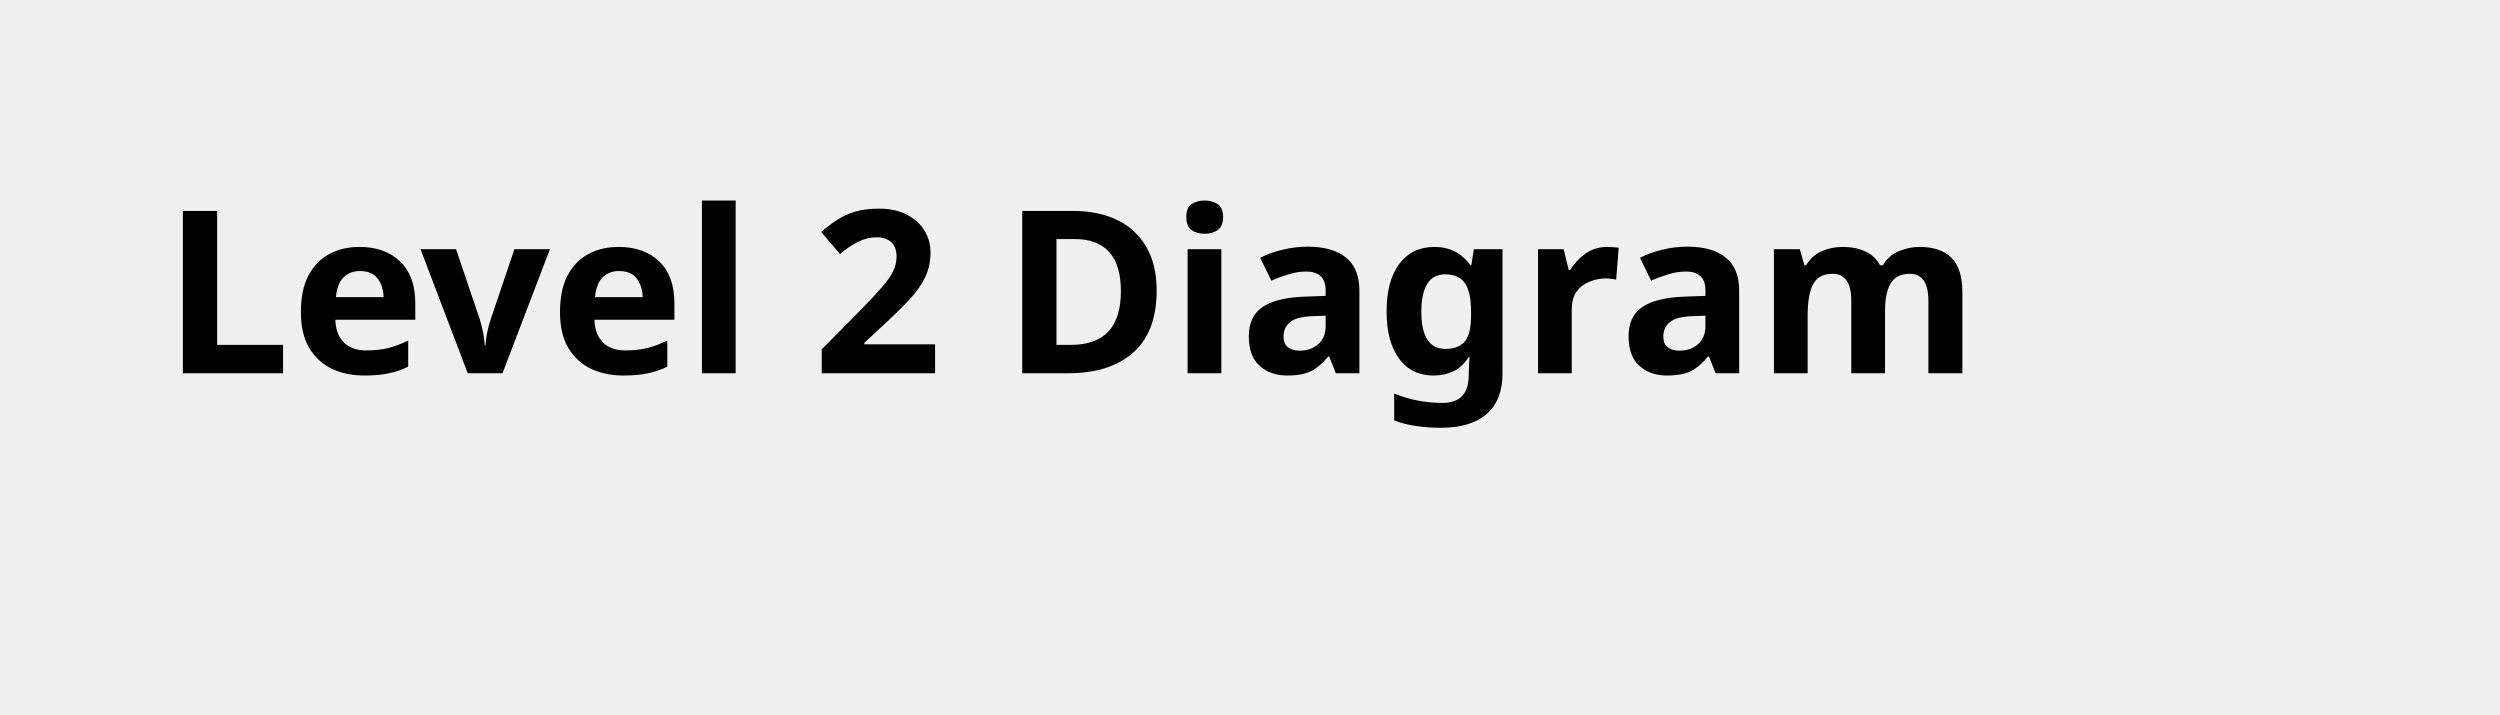
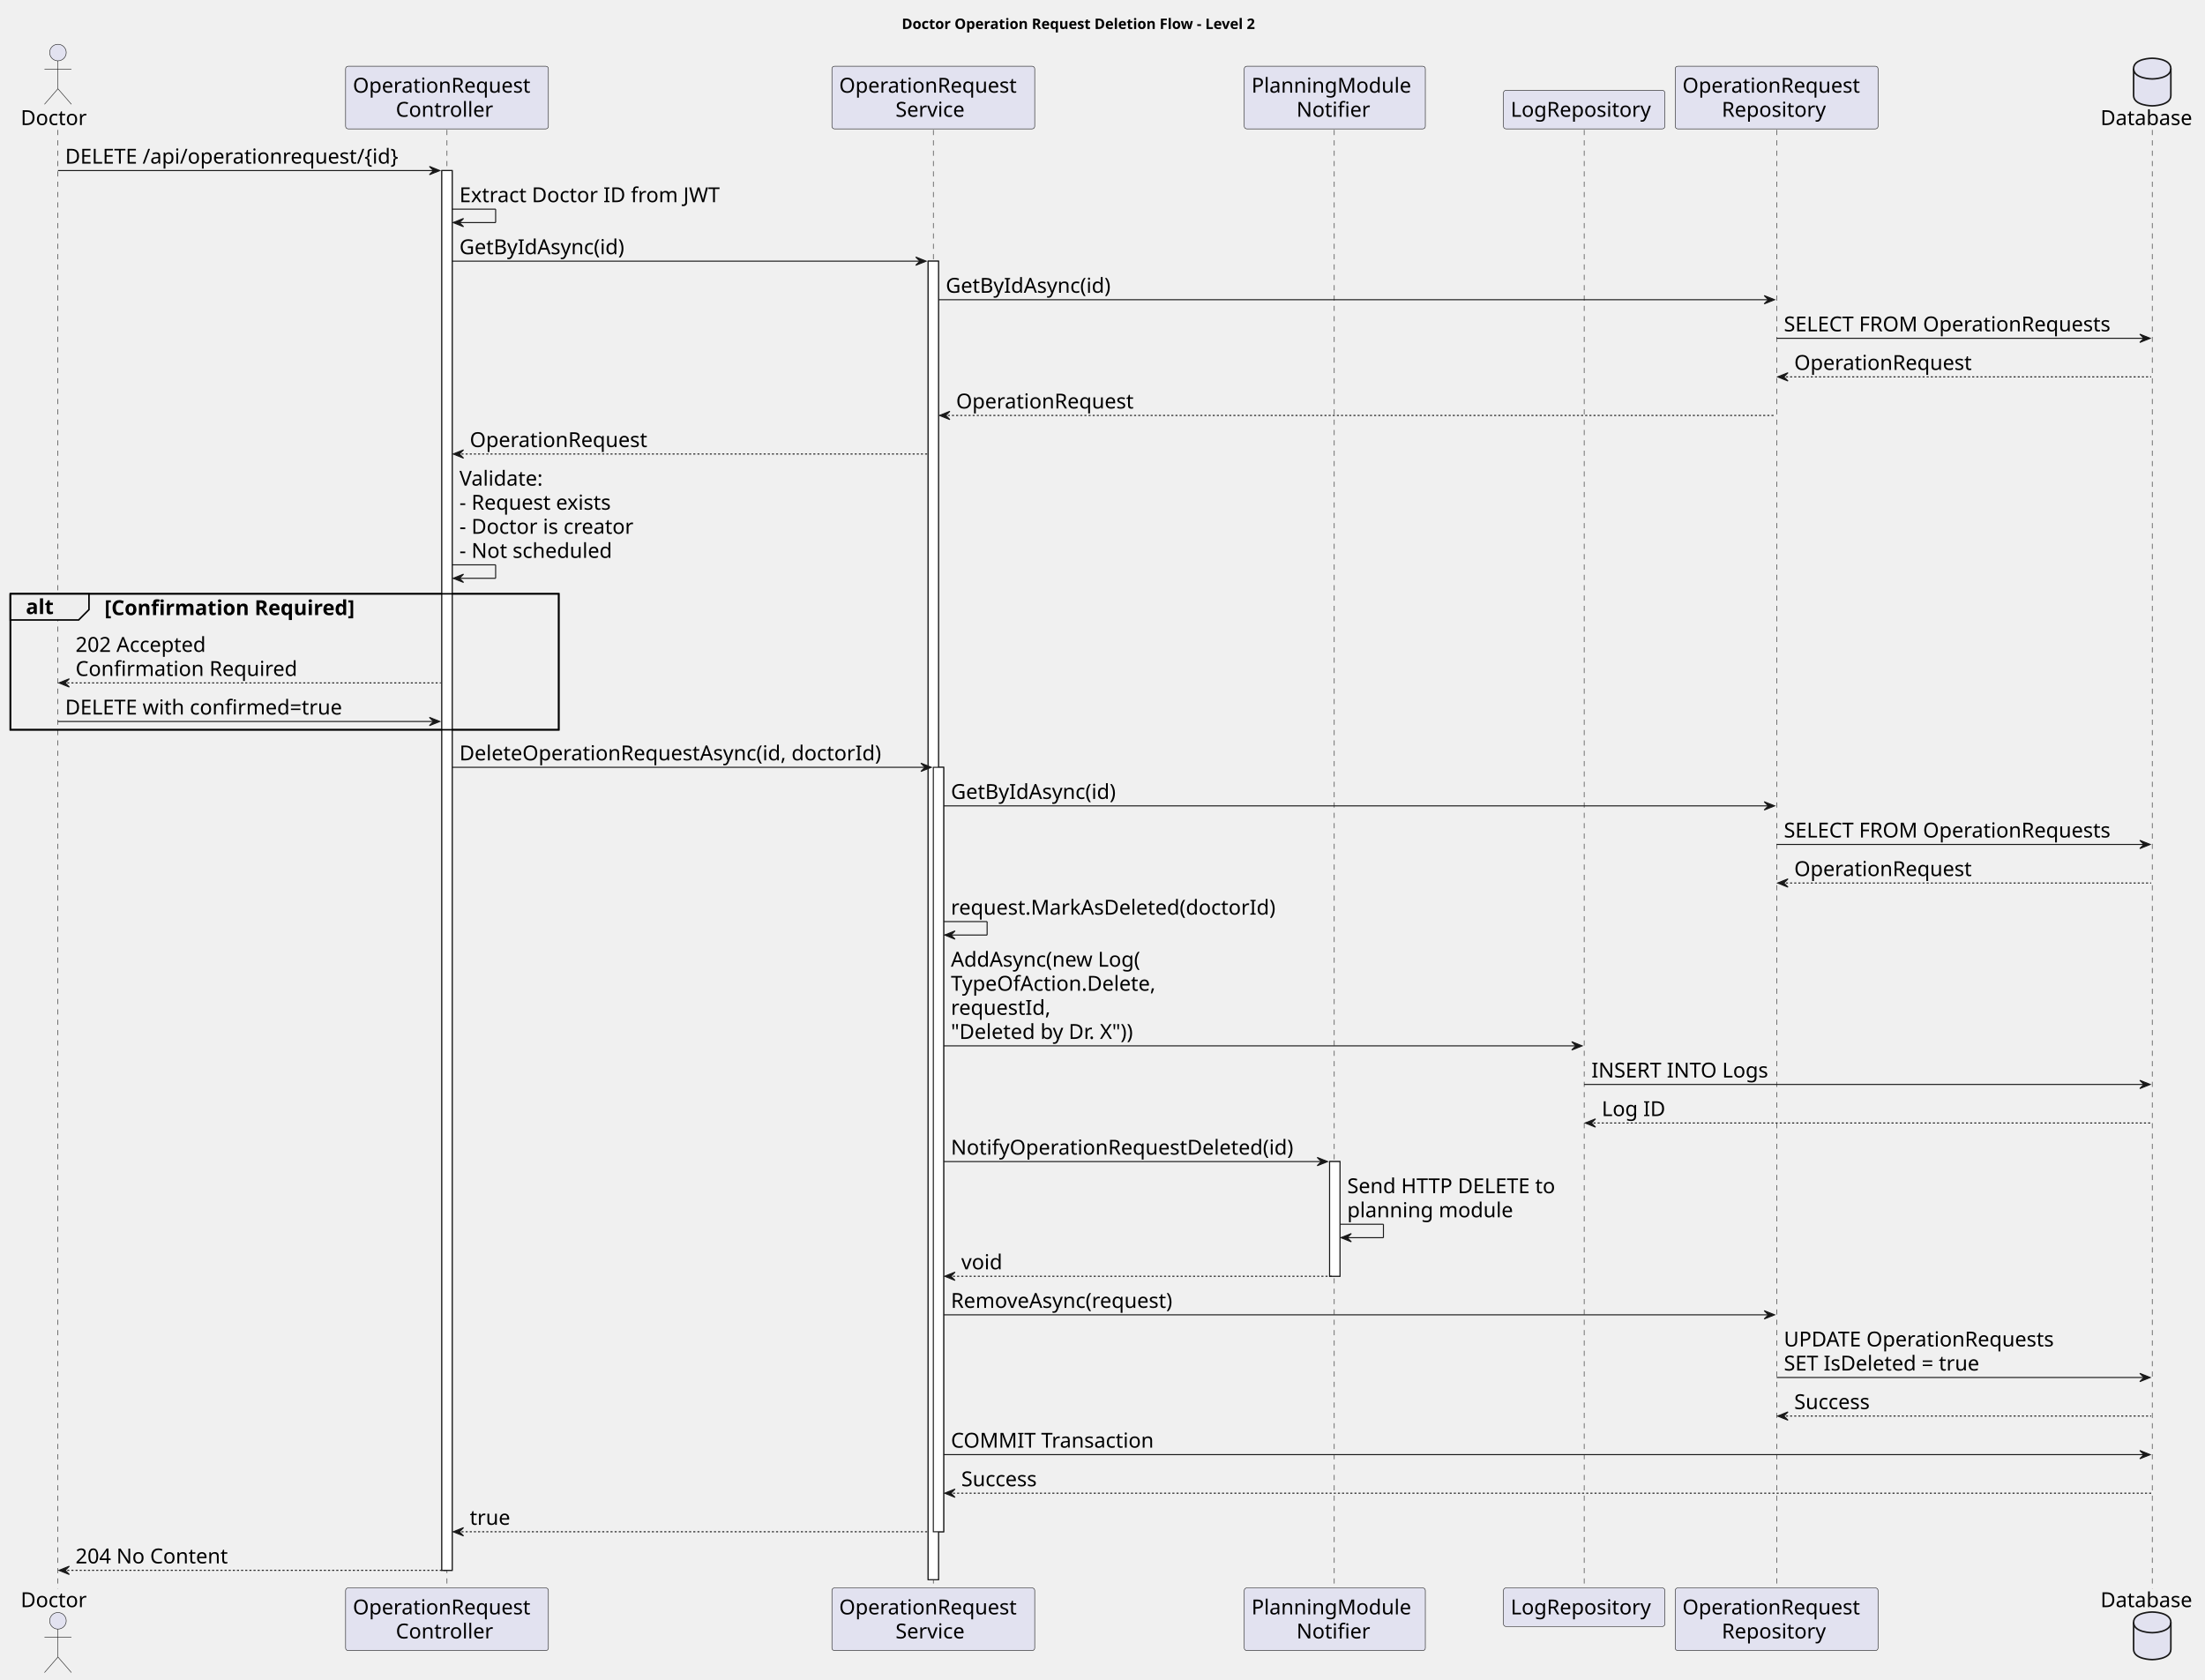
- <svg xmlns="http://www.w3.org/2000/svg" contentStyleType="text/css" height="44px" preserveAspectRatio="none" style="width:154px;height:44px;background:#FFFFFF;" version="1.1" viewBox="0 0 154 44" width="154px" zoomAndPan="magnify">
+ <svg xmlns="http://www.w3.org/2000/svg" contentStyleType="text/css" height="1623px" preserveAspectRatio="none" style="width:2131px;height:1623px;background:#FFFFFF;" version="1.1" viewBox="0 0 2131 1623" width="2131px" zoomAndPan="magnify">
  <defs />
  <g>
-     <text fill="#000000" font-family="sans-serif" font-size="14" font-weight="bold" lengthAdjust="spacing" textLength="126" x="10" y="22.995">Level 2 Diagram</text>
+     <text fill="#000000" font-family="sans-serif" font-size="14" font-weight="bold" lengthAdjust="spacing" textLength="391" x="871.5" y="27.995">Doctor Operation Request Deletion Flow - Level 2</text>
+     <rect fill="#FFFFFF" height="1352.969" style="stroke:#181818;stroke-width:1.0;" width="10" x="427" y="164.859" />
+     <rect fill="#FFFFFF" height="1274.406" style="stroke:#181818;stroke-width:1.0;" width="10" x="897" y="252.422" />
+     <rect fill="#FFFFFF" height="738.906" style="stroke:#181818;stroke-width:1.0;" width="10" x="902" y="741.641" />
+     <rect fill="#FFFFFF" height="110.844" style="stroke:#181818;stroke-width:1.0;" width="10" x="1285" y="1122.734" />
+     <rect fill="none" height="131.406" style="stroke:#000000;stroke-width:1.5;" width="530" x="10" y="573.953" />
+     <line style="stroke:#181818;stroke-width:0.5;stroke-dasharray:5.0,5.0;" x1="56" x2="56" y1="125.578" y2="1535.828" />
+     <line style="stroke:#181818;stroke-width:0.5;stroke-dasharray:5.0,5.0;" x1="432" x2="432" y1="125.578" y2="1535.828" />
+     <line style="stroke:#181818;stroke-width:0.5;stroke-dasharray:5.0,5.0;" x1="902" x2="902" y1="125.578" y2="1535.828" />
+     <line style="stroke:#181818;stroke-width:0.5;stroke-dasharray:5.0,5.0;" x1="1289.5" x2="1289.5" y1="125.578" y2="1535.828" />
+     <line style="stroke:#181818;stroke-width:0.5;stroke-dasharray:5.0,5.0;" x1="1531" x2="1531" y1="125.578" y2="1535.828" />
+     <line style="stroke:#181818;stroke-width:0.5;stroke-dasharray:5.0,5.0;" x1="1717" x2="1717" y1="125.578" y2="1535.828" />
+     <line style="stroke:#181818;stroke-width:0.5;stroke-dasharray:5.0,5.0;" x1="2080" x2="2080" y1="125.578" y2="1535.828" />
+     <text fill="#000000" font-family="sans-serif" font-size="20" lengthAdjust="spacing" textLength="66" x="20" y="120.861">Doctor</text>
+     <ellipse cx="56" cy="50.797" fill="#E2E2F0" rx="8" ry="8" style="stroke:#181818;stroke-width:0.5;" />
+     <path d="M56,58.797 L56,85.797 M43,66.797 L69,66.797 M56,85.797 L43,100.797 M56,85.797 L69,100.797 " fill="none" style="stroke:#181818;stroke-width:0.5;" />
+     <text fill="#000000" font-family="sans-serif" font-size="20" lengthAdjust="spacing" textLength="66" x="20" y="1553.393">Doctor</text>
+     <ellipse cx="56" cy="1566.609" fill="#E2E2F0" rx="8" ry="8" style="stroke:#181818;stroke-width:0.5;" />
+     <path d="M56,1574.609 L56,1601.609 M43,1582.609 L69,1582.609 M56,1601.609 L43,1616.609 M56,1601.609 L69,1616.609 " fill="none" style="stroke:#181818;stroke-width:0.5;" />
+     <rect fill="#E2E2F0" height="60.562" rx="2.5" ry="2.5" style="stroke:#181818;stroke-width:0.5;" width="196" x="334" y="64.016" />
+     <text fill="#000000" font-family="sans-serif" font-size="20" lengthAdjust="spacing" textLength="182" x="341" y="89.58">OperationRequest</text>
+     <text fill="#000000" font-family="sans-serif" font-size="20" lengthAdjust="spacing" textLength="99" x="382.5" y="112.861">Controller</text>
+     <rect fill="#E2E2F0" height="60.562" rx="2.5" ry="2.5" style="stroke:#181818;stroke-width:0.5;" width="196" x="334" y="1534.828" />
+     <text fill="#000000" font-family="sans-serif" font-size="20" lengthAdjust="spacing" textLength="182" x="341" y="1560.393">OperationRequest</text>
+     <text fill="#000000" font-family="sans-serif" font-size="20" lengthAdjust="spacing" textLength="99" x="382.5" y="1583.674">Controller</text>
+     <rect fill="#E2E2F0" height="60.562" rx="2.5" ry="2.5" style="stroke:#181818;stroke-width:0.5;" width="196" x="804" y="64.016" />
+     <text fill="#000000" font-family="sans-serif" font-size="20" lengthAdjust="spacing" textLength="182" x="811" y="89.58">OperationRequest</text>
+     <text fill="#000000" font-family="sans-serif" font-size="20" lengthAdjust="spacing" textLength="73" x="865.5" y="112.861">Service</text>
+     <rect fill="#E2E2F0" height="60.562" rx="2.5" ry="2.5" style="stroke:#181818;stroke-width:0.5;" width="196" x="804" y="1534.828" />
+     <text fill="#000000" font-family="sans-serif" font-size="20" lengthAdjust="spacing" textLength="182" x="811" y="1560.393">OperationRequest</text>
+     <text fill="#000000" font-family="sans-serif" font-size="20" lengthAdjust="spacing" textLength="73" x="865.5" y="1583.674">Service</text>
+     <rect fill="#E2E2F0" height="60.562" rx="2.5" ry="2.5" style="stroke:#181818;stroke-width:0.5;" width="175" x="1202.5" y="64.016" />
+     <text fill="#000000" font-family="sans-serif" font-size="20" lengthAdjust="spacing" textLength="161" x="1209.5" y="89.58">PlanningModule</text>
+     <text fill="#000000" font-family="sans-serif" font-size="20" lengthAdjust="spacing" textLength="74" x="1253" y="112.861">Notifier</text>
+     <rect fill="#E2E2F0" height="60.562" rx="2.5" ry="2.5" style="stroke:#181818;stroke-width:0.5;" width="175" x="1202.5" y="1534.828" />
+     <text fill="#000000" font-family="sans-serif" font-size="20" lengthAdjust="spacing" textLength="161" x="1209.5" y="1560.393">PlanningModule</text>
+     <text fill="#000000" font-family="sans-serif" font-size="20" lengthAdjust="spacing" textLength="74" x="1253" y="1583.674">Notifier</text>
+     <rect fill="#E2E2F0" height="37.281" rx="2.5" ry="2.5" style="stroke:#181818;stroke-width:0.5;" width="156" x="1453" y="87.297" />
+     <text fill="#000000" font-family="sans-serif" font-size="20" lengthAdjust="spacing" textLength="142" x="1460" y="112.861">LogRepository</text>
+     <rect fill="#E2E2F0" height="37.281" rx="2.5" ry="2.5" style="stroke:#181818;stroke-width:0.5;" width="156" x="1453" y="1534.828" />
+     <text fill="#000000" font-family="sans-serif" font-size="20" lengthAdjust="spacing" textLength="142" x="1460" y="1560.393">LogRepository</text>
+     <rect fill="#E2E2F0" height="60.562" rx="2.5" ry="2.5" style="stroke:#181818;stroke-width:0.5;" width="196" x="1619" y="64.016" />
+     <text fill="#000000" font-family="sans-serif" font-size="20" lengthAdjust="spacing" textLength="182" x="1626" y="89.58">OperationRequest</text>
+     <text fill="#000000" font-family="sans-serif" font-size="20" lengthAdjust="spacing" textLength="106" x="1664" y="112.861">Repository</text>
+     <rect fill="#E2E2F0" height="60.562" rx="2.5" ry="2.5" style="stroke:#181818;stroke-width:0.5;" width="196" x="1619" y="1534.828" />
+     <text fill="#000000" font-family="sans-serif" font-size="20" lengthAdjust="spacing" textLength="182" x="1626" y="1560.393">OperationRequest</text>
+     <text fill="#000000" font-family="sans-serif" font-size="20" lengthAdjust="spacing" textLength="106" x="1664" y="1583.674">Repository</text>
+     <text fill="#000000" font-family="sans-serif" font-size="20" lengthAdjust="spacing" textLength="94" x="2030" y="120.861">Database</text>
+     <path d="M2062,66.297 C2062,56.297 2080,56.297 2080,56.297 C2080,56.297 2098,56.297 2098,66.297 L2098,92.297 C2098,102.297 2080,102.297 2080,102.297 C2080,102.297 2062,102.297 2062,92.297 L2062,66.297 " fill="#E2E2F0" style="stroke:#181818;stroke-width:1.5;" />
+     <path d="M2062,66.297 C2062,76.297 2080,76.297 2080,76.297 C2080,76.297 2098,76.297 2098,66.297 " fill="none" style="stroke:#181818;stroke-width:1.5;" />
+     <text fill="#000000" font-family="sans-serif" font-size="20" lengthAdjust="spacing" textLength="94" x="2030" y="1553.393">Database</text>
+     <path d="M2062,1568.109 C2062,1558.109 2080,1558.109 2080,1558.109 C2080,1558.109 2098,1558.109 2098,1568.109 L2098,1594.109 C2098,1604.109 2080,1604.109 2080,1604.109 C2080,1604.109 2062,1604.109 2062,1594.109 L2062,1568.109 " fill="#E2E2F0" style="stroke:#181818;stroke-width:1.5;" />
+     <path d="M2062,1568.109 C2062,1578.109 2080,1578.109 2080,1578.109 C2080,1578.109 2098,1578.109 2098,1568.109 " fill="none" style="stroke:#181818;stroke-width:1.5;" />
+     <rect fill="#FFFFFF" height="1352.969" style="stroke:#181818;stroke-width:1.0;" width="10" x="427" y="164.859" />
+     <rect fill="#FFFFFF" height="1274.406" style="stroke:#181818;stroke-width:1.0;" width="10" x="897" y="252.422" />
+     <rect fill="#FFFFFF" height="738.906" style="stroke:#181818;stroke-width:1.0;" width="10" x="902" y="741.641" />
+     <rect fill="#FFFFFF" height="110.844" style="stroke:#181818;stroke-width:1.0;" width="10" x="1285" y="1122.734" />
+     <polygon fill="#181818" points="415,160.859,425,164.859,415,168.859,419,164.859" style="stroke:#181818;stroke-width:1.0;" />
+     <line style="stroke:#181818;stroke-width:1.0;" x1="56" x2="421" y1="164.859" y2="164.859" />
+     <text fill="#000000" font-family="sans-serif" font-size="20" lengthAdjust="spacing" textLength="352" x="63" y="158.143">DELETE /api/operationrequest/{id}</text>
+     <line style="stroke:#181818;stroke-width:1.0;" x1="437" x2="479" y1="202.141" y2="202.141" />
+     <line style="stroke:#181818;stroke-width:1.0;" x1="479" x2="479" y1="202.141" y2="215.141" />
+     <line style="stroke:#181818;stroke-width:1.0;" x1="438" x2="479" y1="215.141" y2="215.141" />
+     <polygon fill="#181818" points="448,211.141,438,215.141,448,219.141,444,215.141" style="stroke:#181818;stroke-width:1.0;" />
+     <text fill="#000000" font-family="sans-serif" font-size="20" lengthAdjust="spacing" textLength="267" x="444" y="195.424">Extract Doctor ID from JWT</text>
+     <polygon fill="#181818" points="885,248.422,895,252.422,885,256.422,889,252.422" style="stroke:#181818;stroke-width:1.0;" />
+     <line style="stroke:#181818;stroke-width:1.0;" x1="437" x2="891" y1="252.422" y2="252.422" />
+     <text fill="#000000" font-family="sans-serif" font-size="20" lengthAdjust="spacing" textLength="174" x="444" y="245.705">GetByIdAsync(id)</text>
+     <polygon fill="#181818" points="1705,285.703,1715,289.703,1705,293.703,1709,289.703" style="stroke:#181818;stroke-width:1.0;" />
+     <line style="stroke:#181818;stroke-width:1.0;" x1="907" x2="1711" y1="289.703" y2="289.703" />
+     <text fill="#000000" font-family="sans-serif" font-size="20" lengthAdjust="spacing" textLength="174" x="914" y="282.986">GetByIdAsync(id)</text>
+     <polygon fill="#181818" points="2068,322.984,2078,326.984,2068,330.984,2072,326.984" style="stroke:#181818;stroke-width:1.0;" />
+     <line style="stroke:#181818;stroke-width:1.0;" x1="1717" x2="2074" y1="326.984" y2="326.984" />
+     <text fill="#000000" font-family="sans-serif" font-size="20" lengthAdjust="spacing" textLength="339" x="1724" y="320.268">SELECT FROM OperationRequests</text>
+     <polygon fill="#181818" points="1728,360.266,1718,364.266,1728,368.266,1724,364.266" style="stroke:#181818;stroke-width:1.0;" />
+     <line style="stroke:#181818;stroke-width:1.0;stroke-dasharray:2.0,2.0;" x1="1722" x2="2079" y1="364.266" y2="364.266" />
+     <text fill="#000000" font-family="sans-serif" font-size="20" lengthAdjust="spacing" textLength="182" x="1734" y="357.549">OperationRequest</text>
+     <polygon fill="#181818" points="918,397.547,908,401.547,918,405.547,914,401.547" style="stroke:#181818;stroke-width:1.0;" />
+     <line style="stroke:#181818;stroke-width:1.0;stroke-dasharray:2.0,2.0;" x1="912" x2="1716" y1="401.547" y2="401.547" />
+     <text fill="#000000" font-family="sans-serif" font-size="20" lengthAdjust="spacing" textLength="182" x="924" y="394.83">OperationRequest</text>
+     <polygon fill="#181818" points="448,434.828,438,438.828,448,442.828,444,438.828" style="stroke:#181818;stroke-width:1.0;" />
+     <line style="stroke:#181818;stroke-width:1.0;stroke-dasharray:2.0,2.0;" x1="442" x2="896" y1="438.828" y2="438.828" />
+     <text fill="#000000" font-family="sans-serif" font-size="20" lengthAdjust="spacing" textLength="182" x="454" y="432.111">OperationRequest</text>
+     <line style="stroke:#181818;stroke-width:1.0;" x1="437" x2="479" y1="545.953" y2="545.953" />
+     <line style="stroke:#181818;stroke-width:1.0;" x1="479" x2="479" y1="545.953" y2="558.953" />
+     <line style="stroke:#181818;stroke-width:1.0;" x1="438" x2="479" y1="558.953" y2="558.953" />
+     <polygon fill="#181818" points="448,554.953,438,558.953,448,562.953,444,558.953" style="stroke:#181818;stroke-width:1.0;" />
+     <text fill="#000000" font-family="sans-serif" font-size="20" lengthAdjust="spacing" textLength="90" x="444" y="469.393">Validate:</text>
+     <text fill="#000000" font-family="sans-serif" font-size="20" lengthAdjust="spacing" textLength="158" x="444" y="492.674">- Request exists</text>
+     <text fill="#000000" font-family="sans-serif" font-size="20" lengthAdjust="spacing" textLength="178" x="444" y="515.955">- Doctor is creator</text>
+     <text fill="#000000" font-family="sans-serif" font-size="20" lengthAdjust="spacing" textLength="157" x="444" y="539.236">- Not scheduled</text>
+     <path d="M10,573.953 L86,573.953 L86,589.234 L76,599.234 L10,599.234 L10,573.953 " fill="#EEEEEE" style="stroke:#000000;stroke-width:1.5;" />
+     <rect fill="none" height="131.406" style="stroke:#000000;stroke-width:1.5;" width="530" x="10" y="573.953" />
+     <text fill="#000000" font-family="sans-serif" font-size="20" font-weight="bold" lengthAdjust="spacing" textLength="31" x="25" y="593.518">alt</text>
+     <text fill="#000000" font-family="sans-serif" font-size="20" font-weight="bold" lengthAdjust="spacing" textLength="276" x="101" y="594.518">[Confirmation Required]</text>
+     <polygon fill="#181818" points="67,656.078,57,660.078,67,664.078,63,660.078" style="stroke:#181818;stroke-width:1.0;" />
+     <line style="stroke:#181818;stroke-width:1.0;stroke-dasharray:2.0,2.0;" x1="61" x2="426" y1="660.078" y2="660.078" />
+     <text fill="#000000" font-family="sans-serif" font-size="20" lengthAdjust="spacing" textLength="139" x="73" y="630.08">202 Accepted</text>
+     <text fill="#000000" font-family="sans-serif" font-size="20" lengthAdjust="spacing" textLength="228" x="73" y="653.361">Confirmation Required</text>
+     <polygon fill="#181818" points="415,693.359,425,697.359,415,701.359,419,697.359" style="stroke:#181818;stroke-width:1.0;" />
+     <line style="stroke:#181818;stroke-width:1.0;" x1="56" x2="421" y1="697.359" y2="697.359" />
+     <text fill="#000000" font-family="sans-serif" font-size="20" lengthAdjust="spacing" textLength="293" x="63" y="690.643">DELETE with confirmed=true</text>
+     <polygon fill="#181818" points="890,737.641,900,741.641,890,745.641,894,741.641" style="stroke:#181818;stroke-width:1.0;" />
+     <line style="stroke:#181818;stroke-width:1.0;" x1="437" x2="896" y1="741.641" y2="741.641" />
+     <text fill="#000000" font-family="sans-serif" font-size="20" lengthAdjust="spacing" textLength="436" x="444" y="734.924">DeleteOperationRequestAsync(id, doctorId)</text>
+     <polygon fill="#181818" points="1705,774.922,1715,778.922,1705,782.922,1709,778.922" style="stroke:#181818;stroke-width:1.0;" />
+     <line style="stroke:#181818;stroke-width:1.0;" x1="912" x2="1711" y1="778.922" y2="778.922" />
+     <text fill="#000000" font-family="sans-serif" font-size="20" lengthAdjust="spacing" textLength="174" x="919" y="772.205">GetByIdAsync(id)</text>
+     <polygon fill="#181818" points="2068,812.203,2078,816.203,2068,820.203,2072,816.203" style="stroke:#181818;stroke-width:1.0;" />
+     <line style="stroke:#181818;stroke-width:1.0;" x1="1717" x2="2074" y1="816.203" y2="816.203" />
+     <text fill="#000000" font-family="sans-serif" font-size="20" lengthAdjust="spacing" textLength="339" x="1724" y="809.486">SELECT FROM OperationRequests</text>
+     <polygon fill="#181818" points="1728,849.484,1718,853.484,1728,857.484,1724,853.484" style="stroke:#181818;stroke-width:1.0;" />
+     <line style="stroke:#181818;stroke-width:1.0;stroke-dasharray:2.0,2.0;" x1="1722" x2="2079" y1="853.484" y2="853.484" />
+     <text fill="#000000" font-family="sans-serif" font-size="20" lengthAdjust="spacing" textLength="182" x="1734" y="846.768">OperationRequest</text>
+     <line style="stroke:#181818;stroke-width:1.0;" x1="912" x2="954" y1="890.766" y2="890.766" />
+     <line style="stroke:#181818;stroke-width:1.0;" x1="954" x2="954" y1="890.766" y2="903.766" />
+     <line style="stroke:#181818;stroke-width:1.0;" x1="913" x2="954" y1="903.766" y2="903.766" />
+     <polygon fill="#181818" points="923,899.766,913,903.766,923,907.766,919,903.766" style="stroke:#181818;stroke-width:1.0;" />
+     <text fill="#000000" font-family="sans-serif" font-size="20" lengthAdjust="spacing" textLength="332" x="919" y="884.049">request.MarkAsDeleted(doctorId)</text>
+     <polygon fill="#181818" points="1519,1006.891,1529,1010.891,1519,1014.891,1523,1010.891" style="stroke:#181818;stroke-width:1.0;" />
+     <line style="stroke:#181818;stroke-width:1.0;" x1="912" x2="1525" y1="1010.891" y2="1010.891" />
+     <text fill="#000000" font-family="sans-serif" font-size="20" lengthAdjust="spacing" textLength="199" x="919" y="934.33">AddAsync(new Log(</text>
+     <text fill="#000000" font-family="sans-serif" font-size="20" lengthAdjust="spacing" textLength="212" x="919" y="957.611">TypeOfAction.Delete,</text>
+     <text fill="#000000" font-family="sans-serif" font-size="20" lengthAdjust="spacing" textLength="101" x="919" y="980.893">requestId,</text>
+     <text fill="#000000" font-family="sans-serif" font-size="20" lengthAdjust="spacing" textLength="199" x="919" y="1004.174">"Deleted by Dr. X"))</text>
+     <polygon fill="#181818" points="2068,1044.172,2078,1048.172,2068,1052.172,2072,1048.172" style="stroke:#181818;stroke-width:1.0;" />
+     <line style="stroke:#181818;stroke-width:1.0;" x1="1531" x2="2074" y1="1048.172" y2="1048.172" />
+     <text fill="#000000" font-family="sans-serif" font-size="20" lengthAdjust="spacing" textLength="180" x="1538" y="1041.455">INSERT INTO Logs</text>
+     <polygon fill="#181818" points="1542,1081.453,1532,1085.453,1542,1089.453,1538,1085.453" style="stroke:#181818;stroke-width:1.0;" />
+     <line style="stroke:#181818;stroke-width:1.0;stroke-dasharray:2.0,2.0;" x1="1536" x2="2079" y1="1085.453" y2="1085.453" />
+     <text fill="#000000" font-family="sans-serif" font-size="20" lengthAdjust="spacing" textLength="63" x="1548" y="1078.736">Log ID</text>
+     <polygon fill="#181818" points="1273,1118.734,1283,1122.734,1273,1126.734,1277,1122.734" style="stroke:#181818;stroke-width:1.0;" />
+     <line style="stroke:#181818;stroke-width:1.0;" x1="912" x2="1279" y1="1122.734" y2="1122.734" />
+     <text fill="#000000" font-family="sans-serif" font-size="20" lengthAdjust="spacing" textLength="354" x="919" y="1116.018">NotifyOperationRequestDeleted(id)</text>
+     <line style="stroke:#181818;stroke-width:1.0;" x1="1295" x2="1337" y1="1183.297" y2="1183.297" />
+     <line style="stroke:#181818;stroke-width:1.0;" x1="1337" x2="1337" y1="1183.297" y2="1196.297" />
+     <line style="stroke:#181818;stroke-width:1.0;" x1="1296" x2="1337" y1="1196.297" y2="1196.297" />
+     <polygon fill="#181818" points="1306,1192.297,1296,1196.297,1306,1200.297,1302,1196.297" style="stroke:#181818;stroke-width:1.0;" />
+     <text fill="#000000" font-family="sans-serif" font-size="20" lengthAdjust="spacing" textLength="217" x="1302" y="1153.299">Send HTTP DELETE to</text>
+     <text fill="#000000" font-family="sans-serif" font-size="20" lengthAdjust="spacing" textLength="171" x="1302" y="1176.58">planning module</text>
+     <polygon fill="#181818" points="923,1229.578,913,1233.578,923,1237.578,919,1233.578" style="stroke:#181818;stroke-width:1.0;" />
+     <line style="stroke:#181818;stroke-width:1.0;stroke-dasharray:2.0,2.0;" x1="917" x2="1289" y1="1233.578" y2="1233.578" />
+     <text fill="#000000" font-family="sans-serif" font-size="20" lengthAdjust="spacing" textLength="42" x="929" y="1226.861">void</text>
+     <polygon fill="#181818" points="1705,1266.859,1715,1270.859,1705,1274.859,1709,1270.859" style="stroke:#181818;stroke-width:1.0;" />
+     <line style="stroke:#181818;stroke-width:1.0;" x1="912" x2="1711" y1="1270.859" y2="1270.859" />
+     <text fill="#000000" font-family="sans-serif" font-size="20" lengthAdjust="spacing" textLength="232" x="919" y="1264.143">RemoveAsync(request)</text>
+     <polygon fill="#181818" points="2068,1327.422,2078,1331.422,2068,1335.422,2072,1331.422" style="stroke:#181818;stroke-width:1.0;" />
+     <line style="stroke:#181818;stroke-width:1.0;" x1="1717" x2="2074" y1="1331.422" y2="1331.422" />
+     <text fill="#000000" font-family="sans-serif" font-size="20" lengthAdjust="spacing" textLength="279" x="1724" y="1301.424">UPDATE OperationRequests</text>
+     <text fill="#000000" font-family="sans-serif" font-size="20" lengthAdjust="spacing" textLength="208" x="1724" y="1324.705">SET IsDeleted = true</text>
+     <polygon fill="#181818" points="1728,1364.703,1718,1368.703,1728,1372.703,1724,1368.703" style="stroke:#181818;stroke-width:1.0;" />
+     <line style="stroke:#181818;stroke-width:1.0;stroke-dasharray:2.0,2.0;" x1="1722" x2="2079" y1="1368.703" y2="1368.703" />
+     <text fill="#000000" font-family="sans-serif" font-size="20" lengthAdjust="spacing" textLength="80" x="1734" y="1361.986">Success</text>
+     <polygon fill="#181818" points="2068,1401.984,2078,1405.984,2068,1409.984,2072,1405.984" style="stroke:#181818;stroke-width:1.0;" />
+     <line style="stroke:#181818;stroke-width:1.0;" x1="912" x2="2074" y1="1405.984" y2="1405.984" />
+     <text fill="#000000" font-family="sans-serif" font-size="20" lengthAdjust="spacing" textLength="205" x="919" y="1399.268">COMMIT Transaction</text>
+     <polygon fill="#181818" points="923,1439.266,913,1443.266,923,1447.266,919,1443.266" style="stroke:#181818;stroke-width:1.0;" />
+     <line style="stroke:#181818;stroke-width:1.0;stroke-dasharray:2.0,2.0;" x1="917" x2="2079" y1="1443.266" y2="1443.266" />
+     <text fill="#000000" font-family="sans-serif" font-size="20" lengthAdjust="spacing" textLength="80" x="929" y="1436.549">Success</text>
+     <polygon fill="#181818" points="448,1476.547,438,1480.547,448,1484.547,444,1480.547" style="stroke:#181818;stroke-width:1.0;" />
+     <line style="stroke:#181818;stroke-width:1.0;stroke-dasharray:2.0,2.0;" x1="442" x2="896" y1="1480.547" y2="1480.547" />
+     <text fill="#000000" font-family="sans-serif" font-size="20" lengthAdjust="spacing" textLength="41" x="454" y="1473.83">true</text>
+     <polygon fill="#181818" points="67,1513.828,57,1517.828,67,1521.828,63,1517.828" style="stroke:#181818;stroke-width:1.0;" />
+     <line style="stroke:#181818;stroke-width:1.0;stroke-dasharray:2.0,2.0;" x1="61" x2="431" y1="1517.828" y2="1517.828" />
+     <text fill="#000000" font-family="sans-serif" font-size="20" lengthAdjust="spacing" textLength="158" x="73" y="1511.111">204 No Content</text>
  </g>
</svg>
